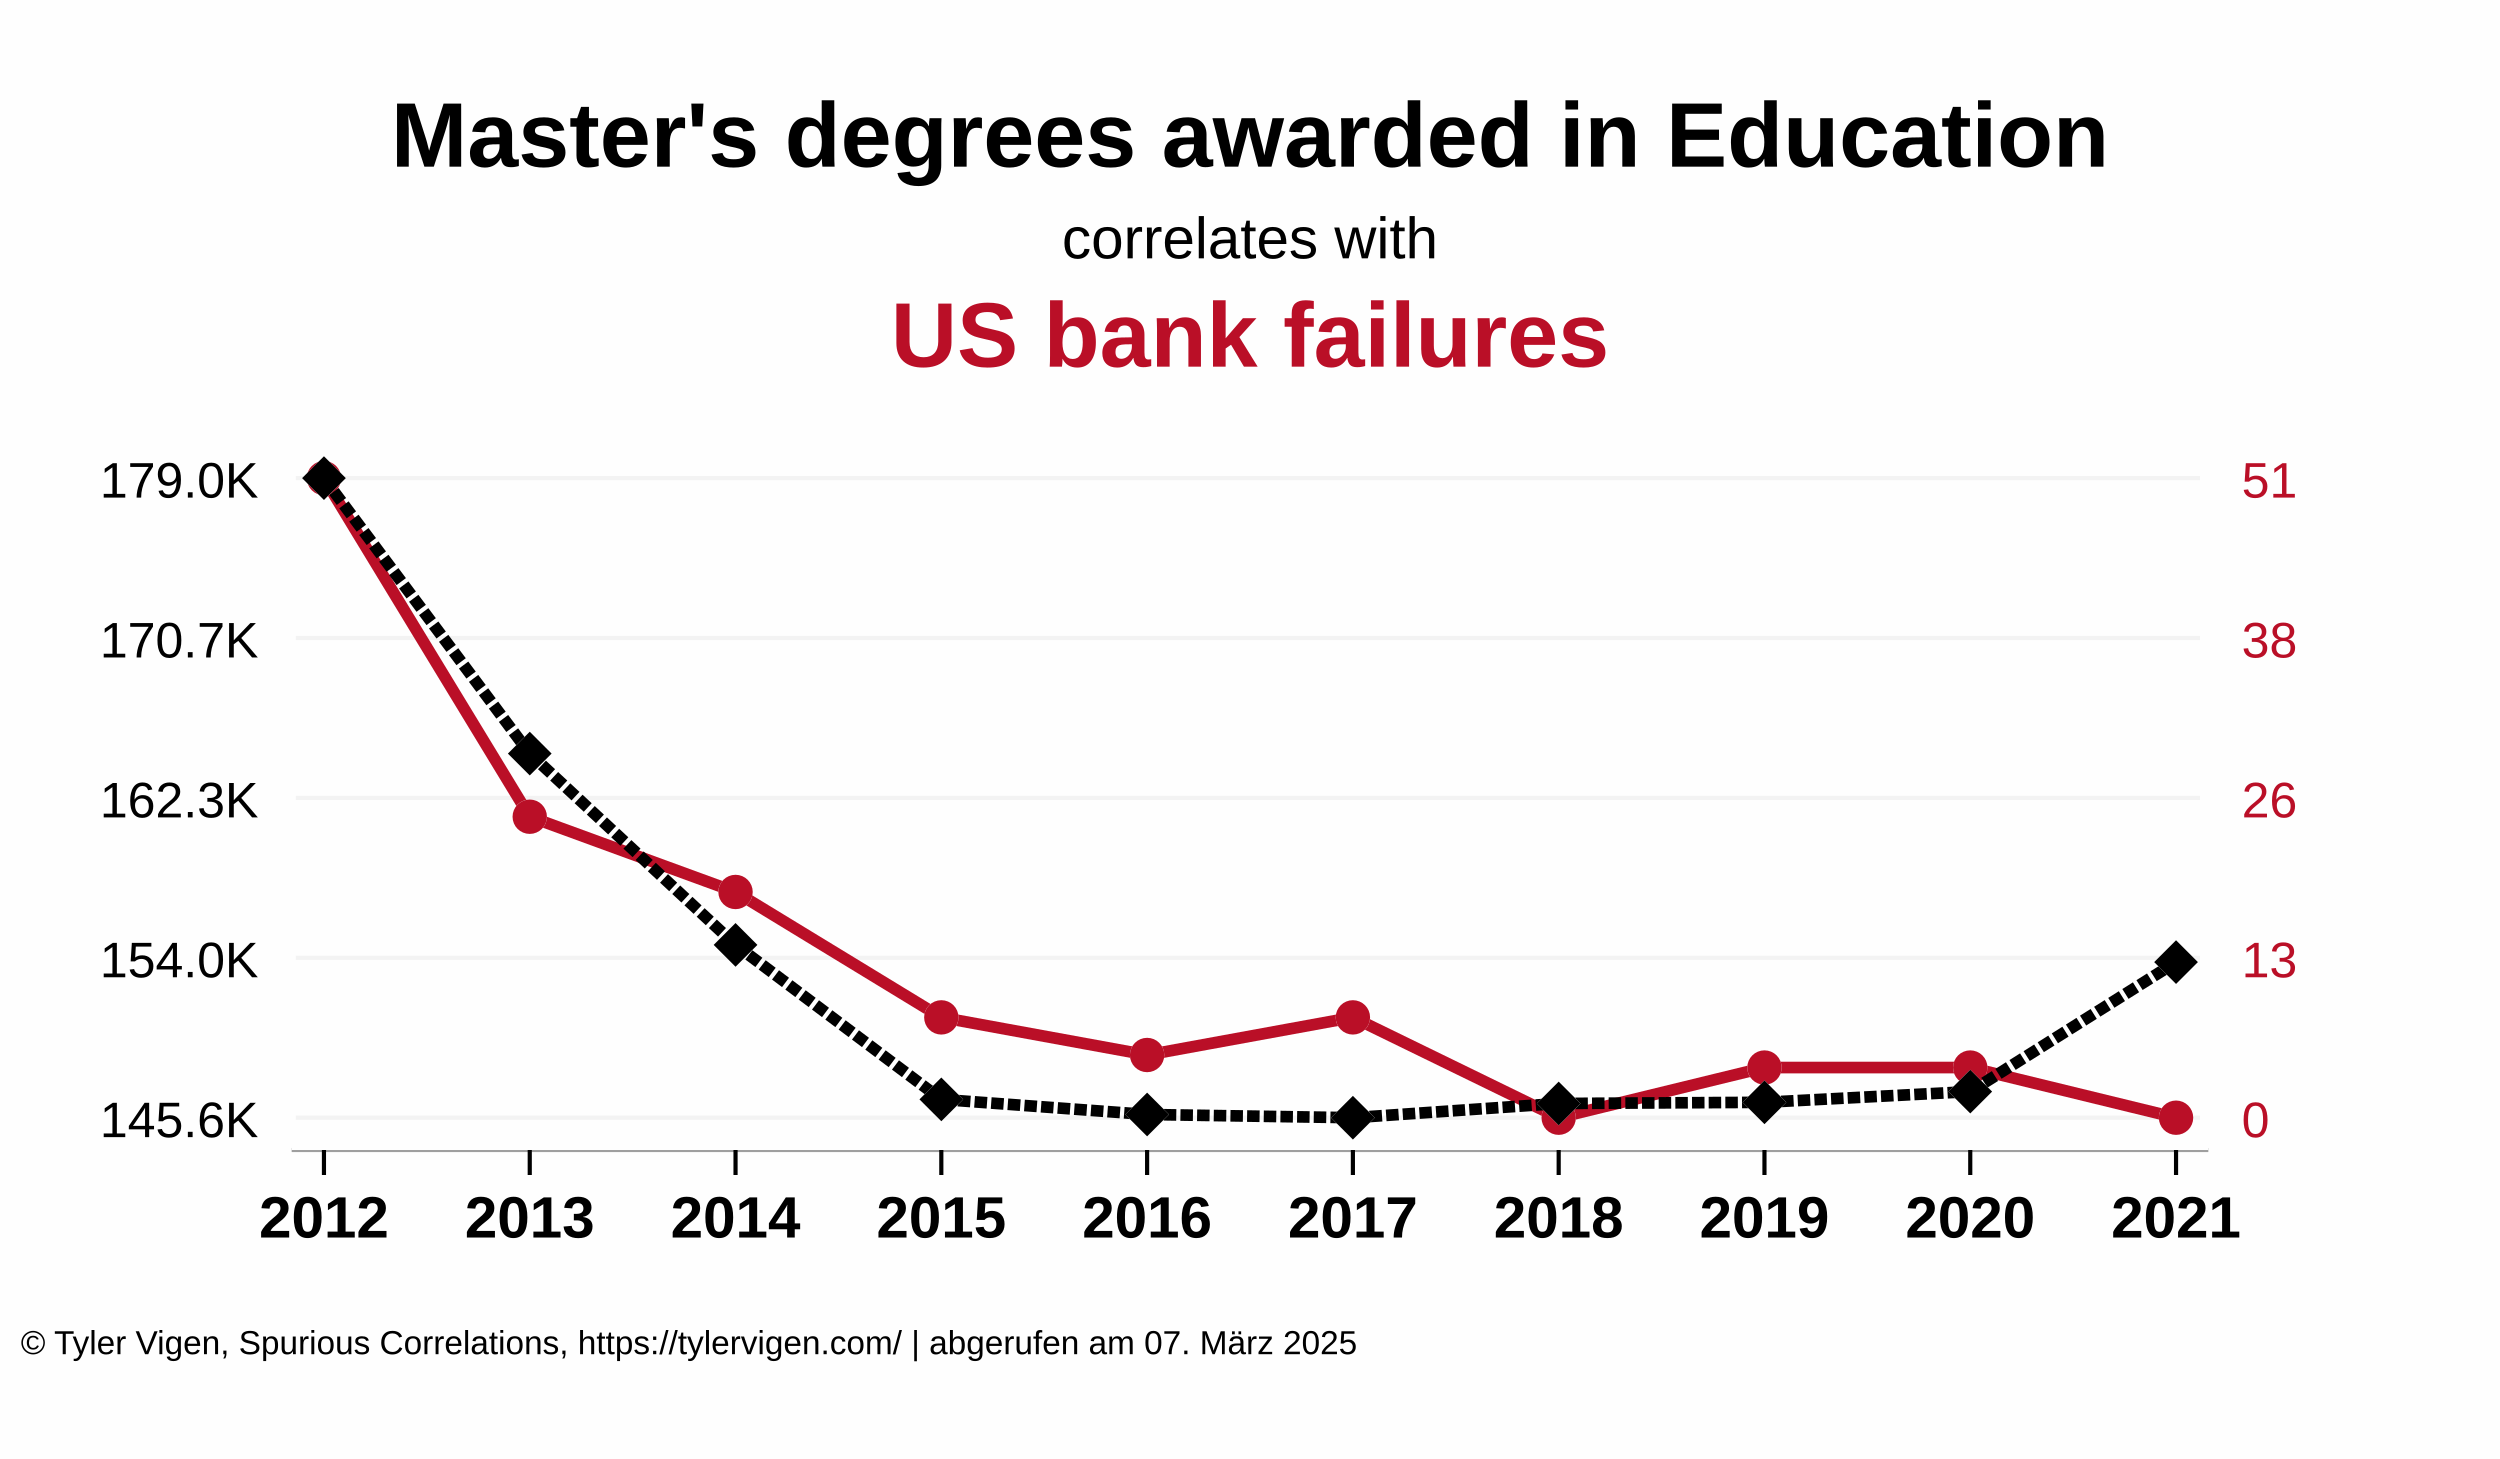
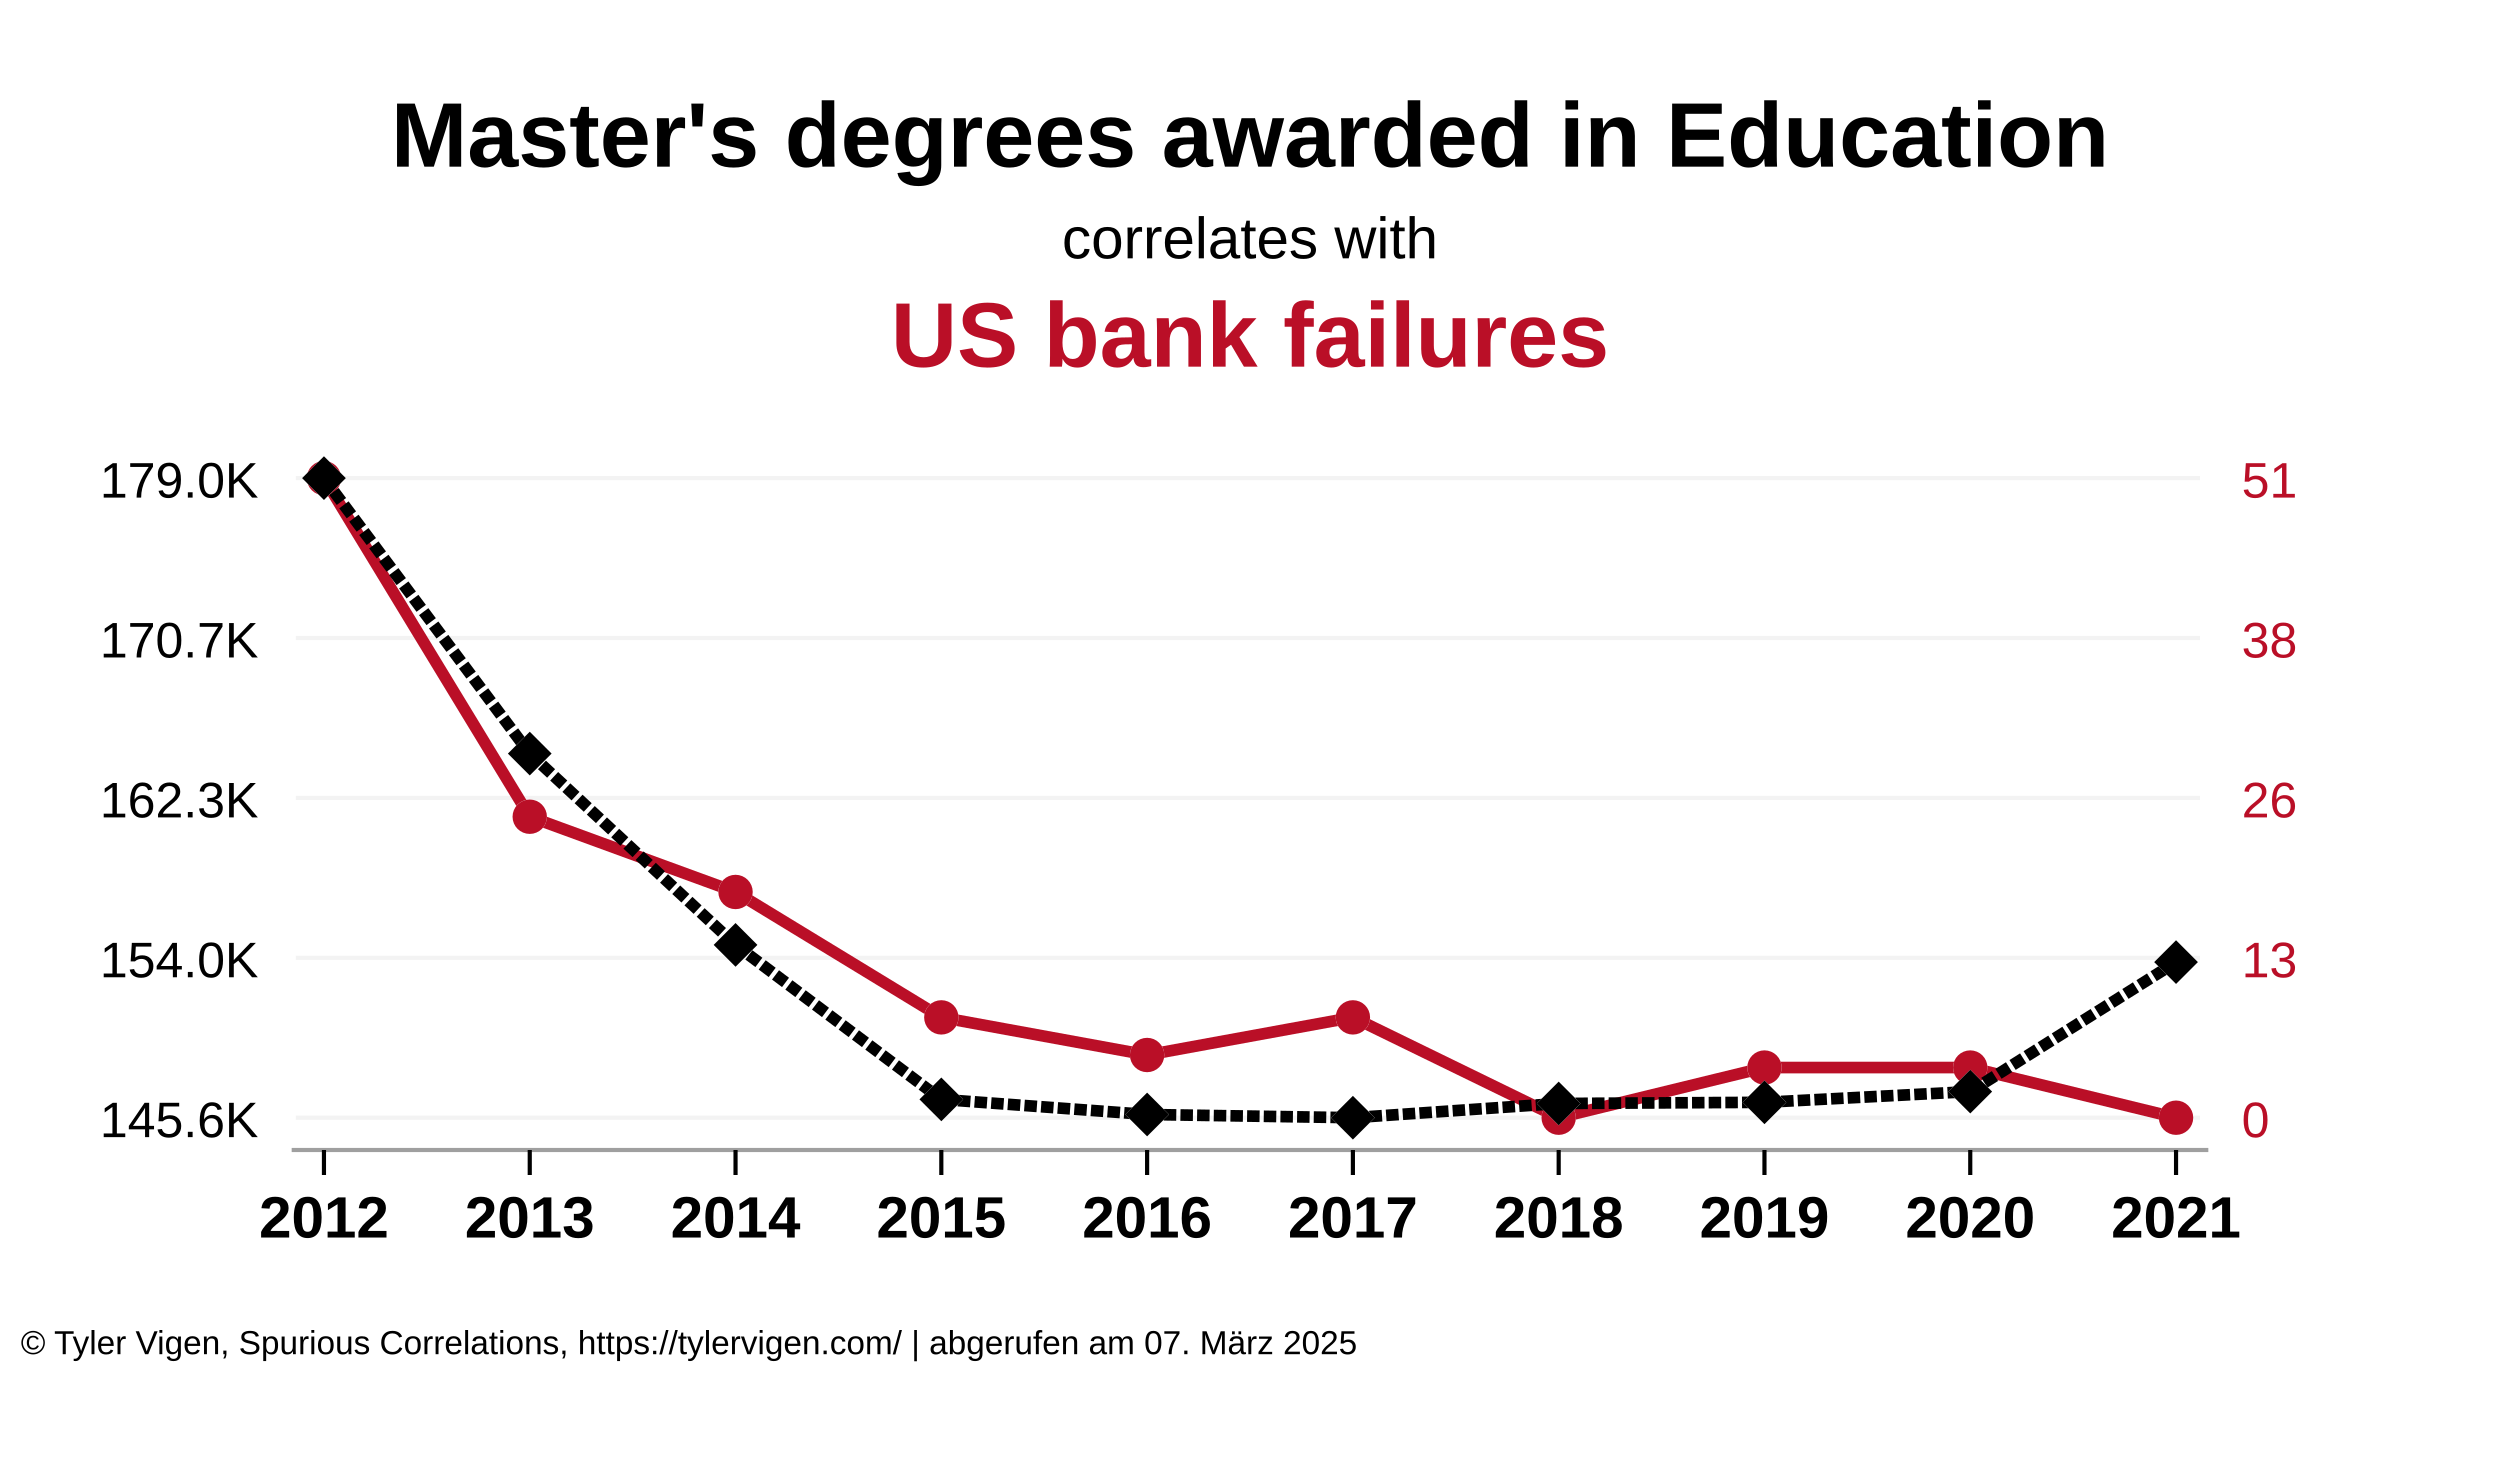
<svg xmlns="http://www.w3.org/2000/svg" height="350" width="600" viewBox="0 0 600 310">
-   <rect fill="#fefefe" x="0" y="-40" height="120%" width="100%" />
+   <rect fill="#0000" x="0" y="-40" height="120%" width="100%" />
  <path d="m70 256h460" stroke="#9f9f9f" />
-   <path d="m70 87h460v169h-460z" fill="#fefefe" />
+   <path d="m70 87h460v169h-460z" fill="#0000" />
  <text font-family="'Helvetica Neue', Arial, sans-serif" font-size="22" font-weight="bold" text-anchor="middle" x="300" y="20">Master's degrees awarded in Education
    </text>
  <text font-family="'Helvetica Neue', Arial, sans-serif" font-size="14" text-anchor="middle" x="300" y="42">
        correlates with
    </text>
  <text fill="#ba0f27" font-family="'Helvetica Neue', Arial, sans-serif" font-size="22" font-weight="bold" text-anchor="middle" x="300" y="68">US bank failures
    </text>
  <path d="m71 94.75h457" fill="#fefefe" stroke="#f3f3f3" />
  <text font-family="'Helvetica Neue', Arial, sans-serif" font-size="12" text-anchor="end" x="62" y="99.417">
        179.0K
    </text>
  <text fill="#ba0f27" font-family="'Helvetica Neue', Arial, sans-serif" font-size="12" x="538" y="99.417">51
    </text>
  <path d="m71 133.125h457" fill="#fefefe" stroke="#f3f3f3" />
  <text font-family="'Helvetica Neue', Arial, sans-serif" font-size="12" text-anchor="end" x="62" y="137.792">
        170.7K
    </text>
  <text fill="#ba0f27" font-family="'Helvetica Neue', Arial, sans-serif" font-size="12" x="538" y="137.792">38
    </text>
  <path d="m71 171.5h457" fill="#fefefe" stroke="#f3f3f3" />
  <text font-family="'Helvetica Neue', Arial, sans-serif" font-size="12" text-anchor="end" x="62" y="176.167">
        162.3K
    </text>
  <text fill="#ba0f27" font-family="'Helvetica Neue', Arial, sans-serif" font-size="12" x="538" y="176.167">26
    </text>
  <path d="m71 209.875h457" fill="#fefefe" stroke="#f3f3f3" />
  <text font-family="'Helvetica Neue', Arial, sans-serif" font-size="12" text-anchor="end" x="62" y="214.542">
        154.0K
    </text>
  <text fill="#ba0f27" font-family="'Helvetica Neue', Arial, sans-serif" font-size="12" x="538" y="214.542">13
    </text>
  <path d="m71 248.25h457" fill="#fefefe" stroke="#f3f3f3" />
  <text font-family="'Helvetica Neue', Arial, sans-serif" font-size="12" text-anchor="end" x="62" y="252.917">
        145.6K
    </text>
  <text fill="#ba0f27" font-family="'Helvetica Neue', Arial, sans-serif" font-size="12" x="538" y="252.917">0
    </text>
  <path d="m77.75 256v6" fill="none" stroke="#000" />
  <path d="m127.139 256v6" fill="none" stroke="#000" />
  <path d="m176.528 256v6" fill="none" stroke="#000" />
  <path d="m225.917 256v6" fill="none" stroke="#000" />
  <path d="m275.306 256v6" fill="none" stroke="#000" />
  <path d="m324.694 256v6" fill="none" stroke="#000" />
  <path d="m374.083 256v6" fill="none" stroke="#000" />
  <path d="m423.472 256v6" fill="none" stroke="#000" />
  <path d="m472.861 256v6" fill="none" stroke="#000" />
  <path d="m522.25 256v6" fill="none" stroke="#000" />
  <text font-family="'Helvetica Neue', Arial, sans-serif" font-size="14" font-weight="bold" text-anchor="middle" x="77.75" y="277">2012
    </text>
  <text font-family="'Helvetica Neue', Arial, sans-serif" font-size="14" font-weight="bold" text-anchor="middle" x="127.139" y="277">2013
    </text>
  <text font-family="'Helvetica Neue', Arial, sans-serif" font-size="14" font-weight="bold" text-anchor="middle" x="176.528" y="277">2014
    </text>
  <text font-family="'Helvetica Neue', Arial, sans-serif" font-size="14" font-weight="bold" text-anchor="middle" x="225.917" y="277">2015
    </text>
  <text font-family="'Helvetica Neue', Arial, sans-serif" font-size="14" font-weight="bold" text-anchor="middle" x="275.306" y="277">2016
    </text>
  <text font-family="'Helvetica Neue', Arial, sans-serif" font-size="14" font-weight="bold" text-anchor="middle" x="324.694" y="277">2017
    </text>
  <text font-family="'Helvetica Neue', Arial, sans-serif" font-size="14" font-weight="bold" text-anchor="middle" x="374.083" y="277">2018
    </text>
  <text font-family="'Helvetica Neue', Arial, sans-serif" font-size="14" font-weight="bold" text-anchor="middle" x="423.472" y="277">2019
    </text>
  <text font-family="'Helvetica Neue', Arial, sans-serif" font-size="14" font-weight="bold" text-anchor="middle" x="472.861" y="277">2020
    </text>
  <text font-family="'Helvetica Neue', Arial, sans-serif" font-size="14" font-weight="bold" text-anchor="middle" x="522.25" y="277">2021
    </text>
  <path d="m77.75 94.75 49.389 81.265" fill="none" stroke="#ba0f27" stroke-width="2.8" />
  <path d="m127.139 176.015 49.389 18.059" fill="none" stroke="#ba0f27" stroke-width="2.8" />
  <path d="m176.528 194.074 49.389 30.098" fill="none" stroke="#ba0f27" stroke-width="2.8" />
  <path d="m225.917 224.172 49.389 9.029" fill="none" stroke="#ba0f27" stroke-width="2.8" />
  <path d="m275.306 233.201 49.389-9.029" fill="none" stroke="#ba0f27" stroke-width="2.8" />
  <path d="m324.694 224.172 49.389 24.078" fill="none" stroke="#ba0f27" stroke-width="2.8" />
  <path d="m374.083 248.25 49.389-12.039" fill="none" stroke="#ba0f27" stroke-width="2.8" />
  <path d="m423.472 236.211h49.389" fill="none" stroke="#ba0f27" stroke-width="2.8" />
  <path d="m472.861 236.211 49.389 12.039" fill="none" stroke="#ba0f27" stroke-width="2.8" />
  <g stroke-width="2.75">
    <circle cx="77.75" cy="94.75" fill="#f7f7f7" r="2.75" stroke="#f7f7f7" />
    <circle cx="77.75" cy="94.75" fill="#ba0f27" r="2.75" stroke="#ba0f27" />
    <circle cx="127.139" cy="176.015" fill="#f7f7f7" r="2.75" stroke="#f7f7f7" />
    <circle cx="127.139" cy="176.015" fill="#ba0f27" r="2.75" stroke="#ba0f27" />
    <circle cx="176.528" cy="194.074" fill="#f7f7f7" r="2.75" stroke="#f7f7f7" />
    <circle cx="176.528" cy="194.074" fill="#ba0f27" r="2.75" stroke="#ba0f27" />
    <circle cx="225.917" cy="224.172" fill="#f7f7f7" r="2.75" stroke="#f7f7f7" />
    <circle cx="225.917" cy="224.172" fill="#ba0f27" r="2.75" stroke="#ba0f27" />
    <circle cx="275.306" cy="233.201" fill="#f7f7f7" r="2.75" stroke="#f7f7f7" />
    <circle cx="275.306" cy="233.201" fill="#ba0f27" r="2.75" stroke="#ba0f27" />
    <circle cx="324.694" cy="224.172" fill="#f7f7f7" r="2.75" stroke="#f7f7f7" />
    <circle cx="324.694" cy="224.172" fill="#ba0f27" r="2.75" stroke="#ba0f27" />
    <circle cx="374.083" cy="248.25" fill="#f7f7f7" r="2.75" stroke="#f7f7f7" />
    <circle cx="374.083" cy="248.25" fill="#ba0f27" r="2.75" stroke="#ba0f27" />
    <circle cx="423.472" cy="236.211" fill="#f7f7f7" r="2.75" stroke="#f7f7f7" />
    <circle cx="423.472" cy="236.211" fill="#ba0f27" r="2.75" stroke="#ba0f27" />
    <circle cx="472.861" cy="236.211" fill="#f7f7f7" r="2.75" stroke="#f7f7f7" />
    <circle cx="472.861" cy="236.211" fill="#ba0f27" r="2.75" stroke="#ba0f27" />
    <circle cx="522.25" cy="248.25" fill="#f7f7f7" r="2.75" stroke="#f7f7f7" />
    <circle cx="522.25" cy="248.25" fill="#ba0f27" r="2.75" stroke="#ba0f27" />
  </g>
  <path d="m77.75 94.75 49.389 66.111" fill="none" stroke="#000" stroke-dasharray="3 1" stroke-width="2.8" />
  <path d="m127.139 160.861 49.389 45.913" fill="none" stroke="#000" stroke-dasharray="3 1" stroke-width="2.8" />
  <path d="m176.528 206.774 49.389 37.081" fill="none" stroke="#000" stroke-dasharray="3 1" stroke-width="2.8" />
  <path d="m225.917 243.855 49.389 3.624" fill="none" stroke="#000" stroke-dasharray="3 1" stroke-width="2.8" />
  <path d="m275.306 247.478 49.389.772" fill="none" stroke="#000" stroke-dasharray="3 1" stroke-width="2.8" />
  <path d="m324.694 248.25 49.389-3.417" fill="none" stroke="#000" stroke-dasharray="3 1" stroke-width="2.8" />
  <path d="m374.083 244.833 49.389-.28" fill="none" stroke="#000" stroke-dasharray="3 1" stroke-width="2.8" />
  <path d="m423.472 244.553 49.389-2.572" fill="none" stroke="#000" stroke-dasharray="3 1" stroke-width="2.8" />
  <path d="m472.861 241.981 49.389-31.078" fill="none" stroke="#000" stroke-dasharray="3 1" stroke-width="2.8" />
  <path d="m74.45 94.75 3.3-3.3 3.3 3.3-3.3 3.3z" fill="#f7f7f7" stroke="#f7f7f7" stroke-width="2.75" />
  <path d="m74.45 94.75 3.3-3.3 3.3 3.3-3.3 3.3z" stroke="#000" stroke-width="2.75" />
  <path d="m123.839 160.861 3.3-3.3 3.3 3.3-3.3 3.3z" fill="#f7f7f7" stroke="#f7f7f7" stroke-width="2.75" />
  <path d="m123.839 160.861 3.3-3.3 3.3 3.3-3.3 3.3z" stroke="#000" stroke-width="2.75" />
  <path d="m173.228 206.774 3.3-3.3 3.3 3.3-3.3 3.3z" fill="#f7f7f7" stroke="#f7f7f7" stroke-width="2.75" />
  <path d="m173.228 206.774 3.3-3.3 3.3 3.3-3.3 3.3z" stroke="#000" stroke-width="2.75" />
  <path d="m222.617 243.855 3.3-3.3 3.3 3.3-3.3 3.3z" fill="#f7f7f7" stroke="#f7f7f7" stroke-width="2.75" />
  <path d="m222.617 243.855 3.3-3.3 3.3 3.3-3.3 3.3z" stroke="#000" stroke-width="2.75" />
  <path d="m272.006 247.478 3.3-3.3 3.3 3.3-3.3 3.3z" fill="#f7f7f7" stroke="#f7f7f7" stroke-width="2.75" />
  <path d="m272.006 247.478 3.3-3.3 3.3 3.3-3.3 3.3z" stroke="#000" stroke-width="2.75" />
  <path d="m321.394 248.25 3.3-3.3 3.3 3.3-3.3 3.3z" fill="#f7f7f7" stroke="#f7f7f7" stroke-width="2.75" />
  <path d="m321.394 248.25 3.3-3.3 3.3 3.3-3.3 3.3z" stroke="#000" stroke-width="2.75" />
  <path d="m370.783 244.833 3.3-3.3 3.3 3.3-3.3 3.3z" fill="#f7f7f7" stroke="#f7f7f7" stroke-width="2.75" />
  <path d="m370.783 244.833 3.3-3.3 3.3 3.3-3.3 3.3z" stroke="#000" stroke-width="2.75" />
  <path d="m420.172 244.553 3.3-3.3 3.3 3.3-3.3 3.3z" fill="#f7f7f7" stroke="#f7f7f7" stroke-width="2.75" />
  <path d="m420.172 244.553 3.3-3.3 3.3 3.3-3.3 3.3z" stroke="#000" stroke-width="2.75" />
  <path d="m469.561 241.981 3.3-3.3 3.3 3.3-3.3 3.3z" fill="#f7f7f7" stroke="#f7f7f7" stroke-width="2.75" />
  <path d="m469.561 241.981 3.3-3.3 3.3 3.3-3.3 3.3z" stroke="#000" stroke-width="2.75" />
  <path d="m518.95 210.903 3.3-3.3 3.3 3.3-3.3 3.3z" fill="#f7f7f7" stroke="#f7f7f7" stroke-width="2.75" />
  <path d="m518.95 210.903 3.3-3.3 3.3 3.3-3.3 3.3z" stroke="#000" stroke-width="2.75" />
  <text x="5" y="305" font-family="Arial" font-size="8" fill="black">
        © Tyler Vigen, Spurious Correlations, https://tylervigen.com/ | abgerufen am 07. März 2025
    </text>
</svg>
